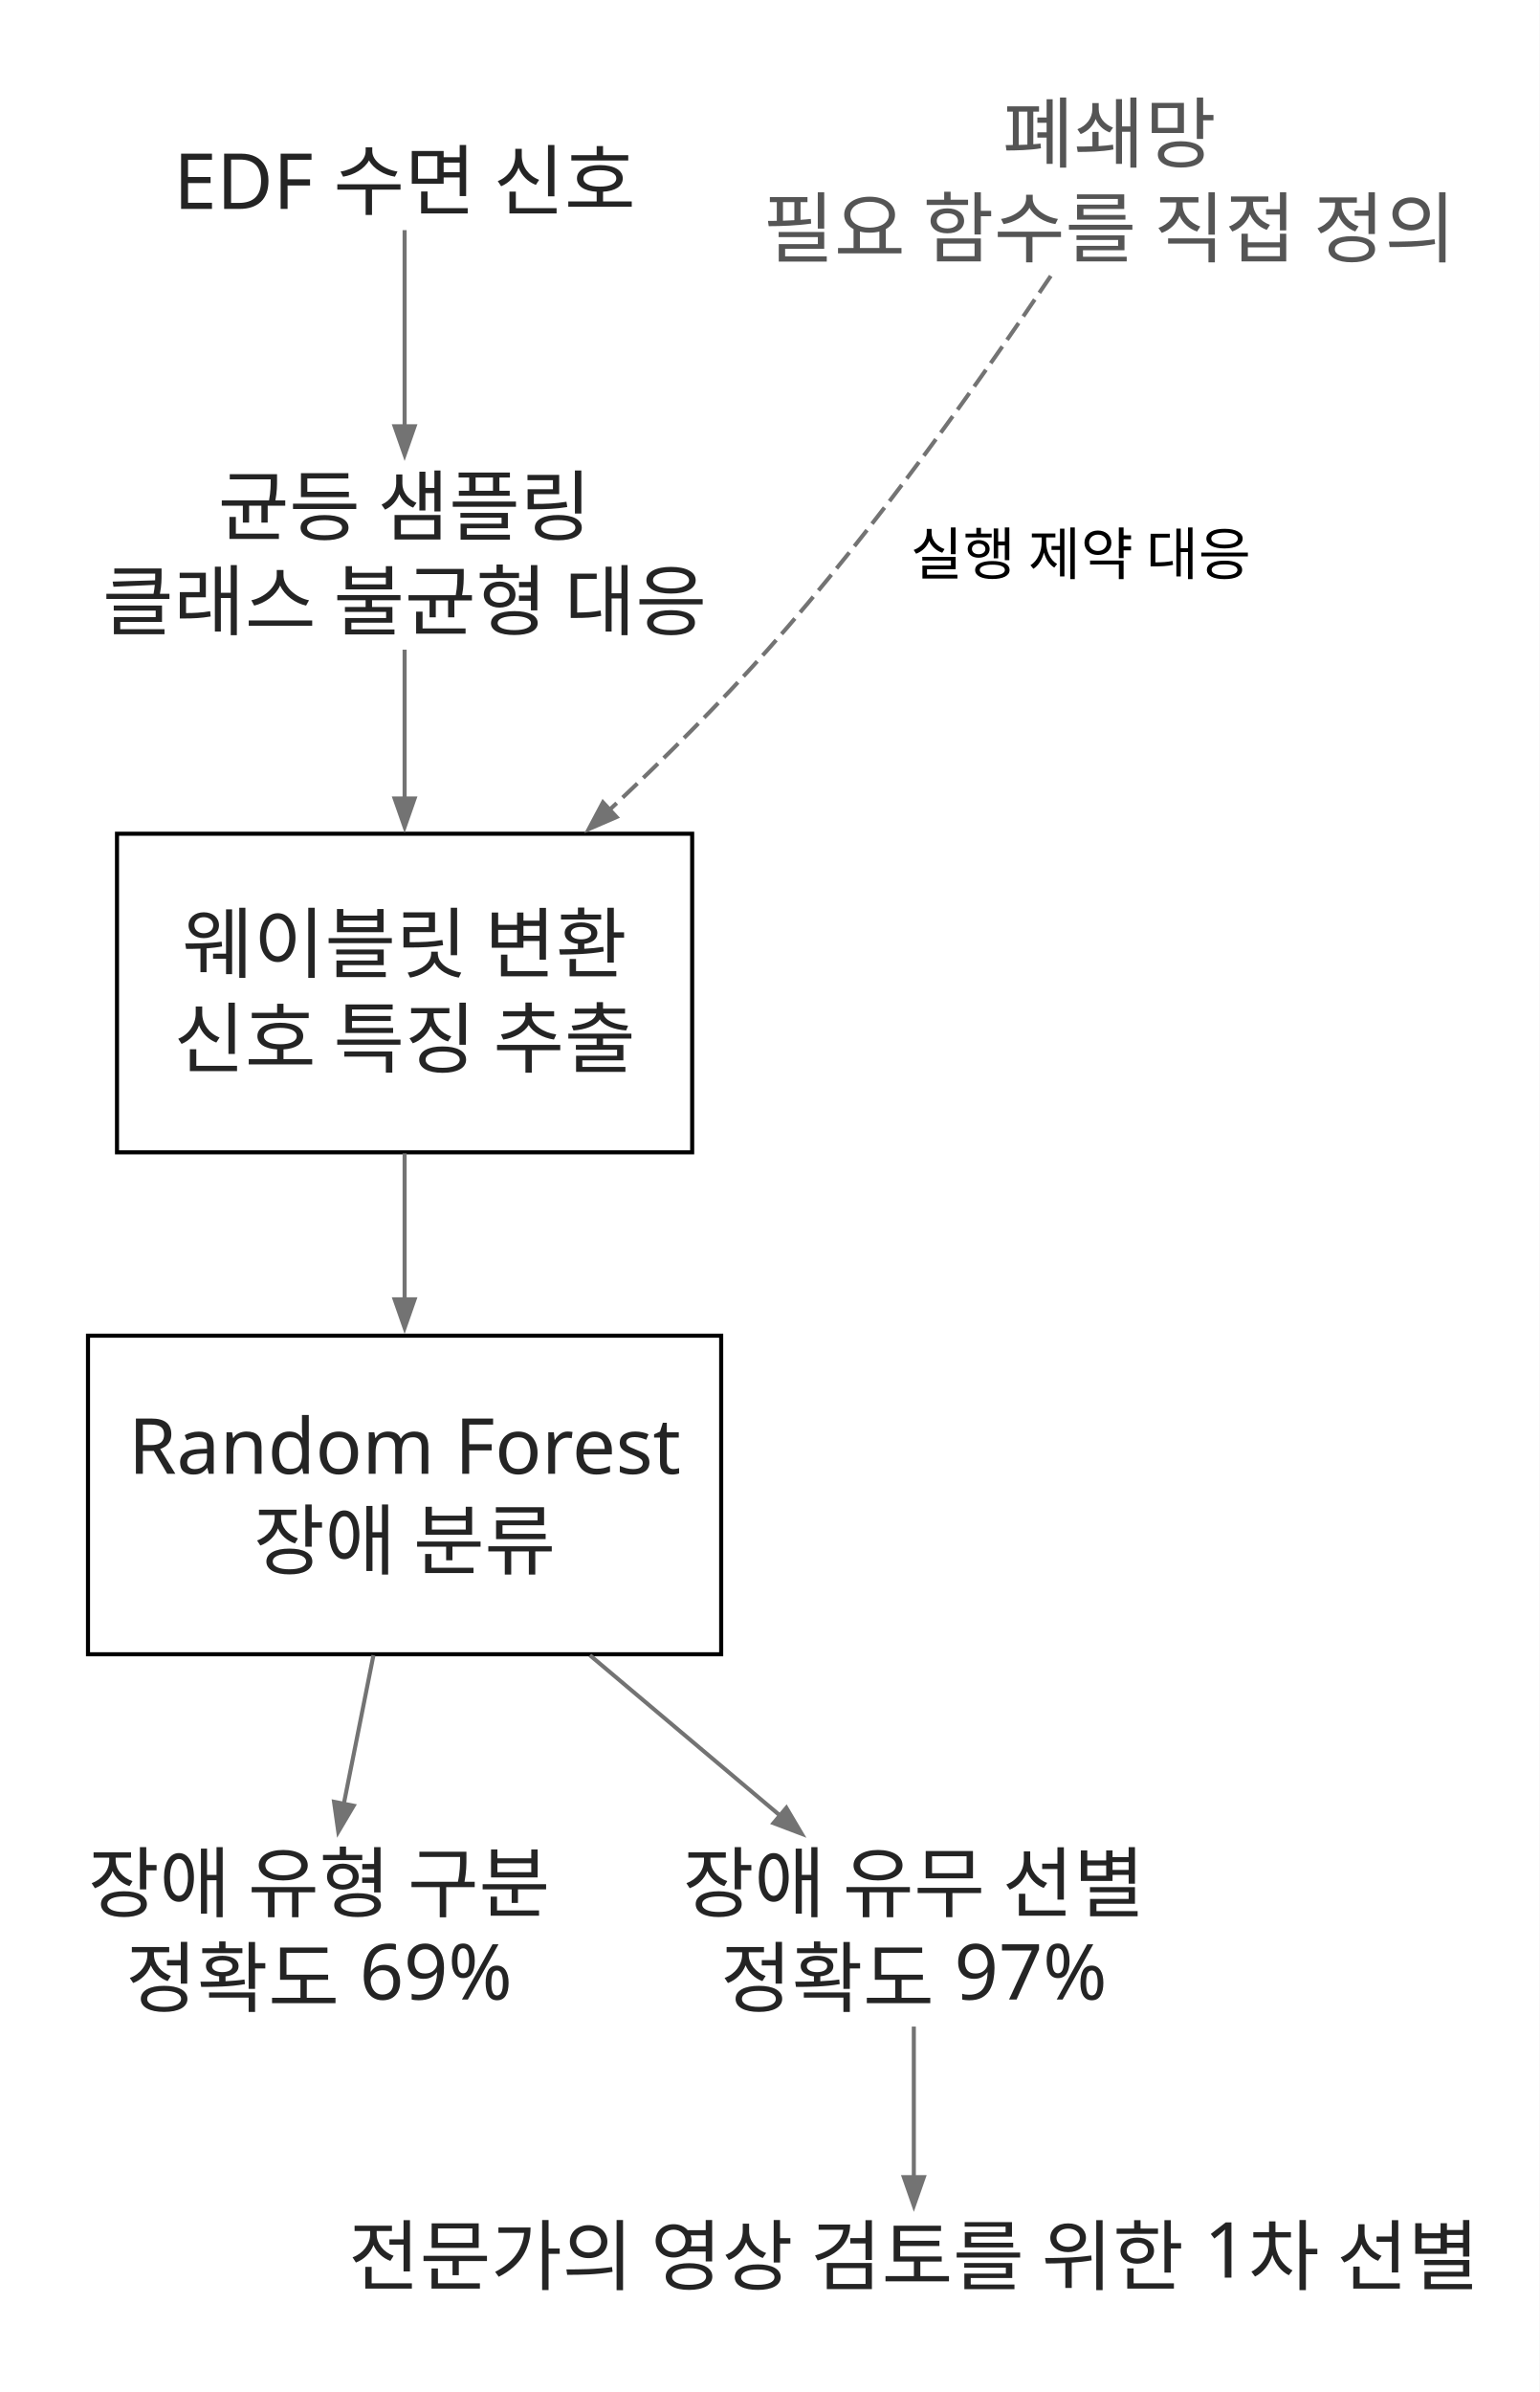
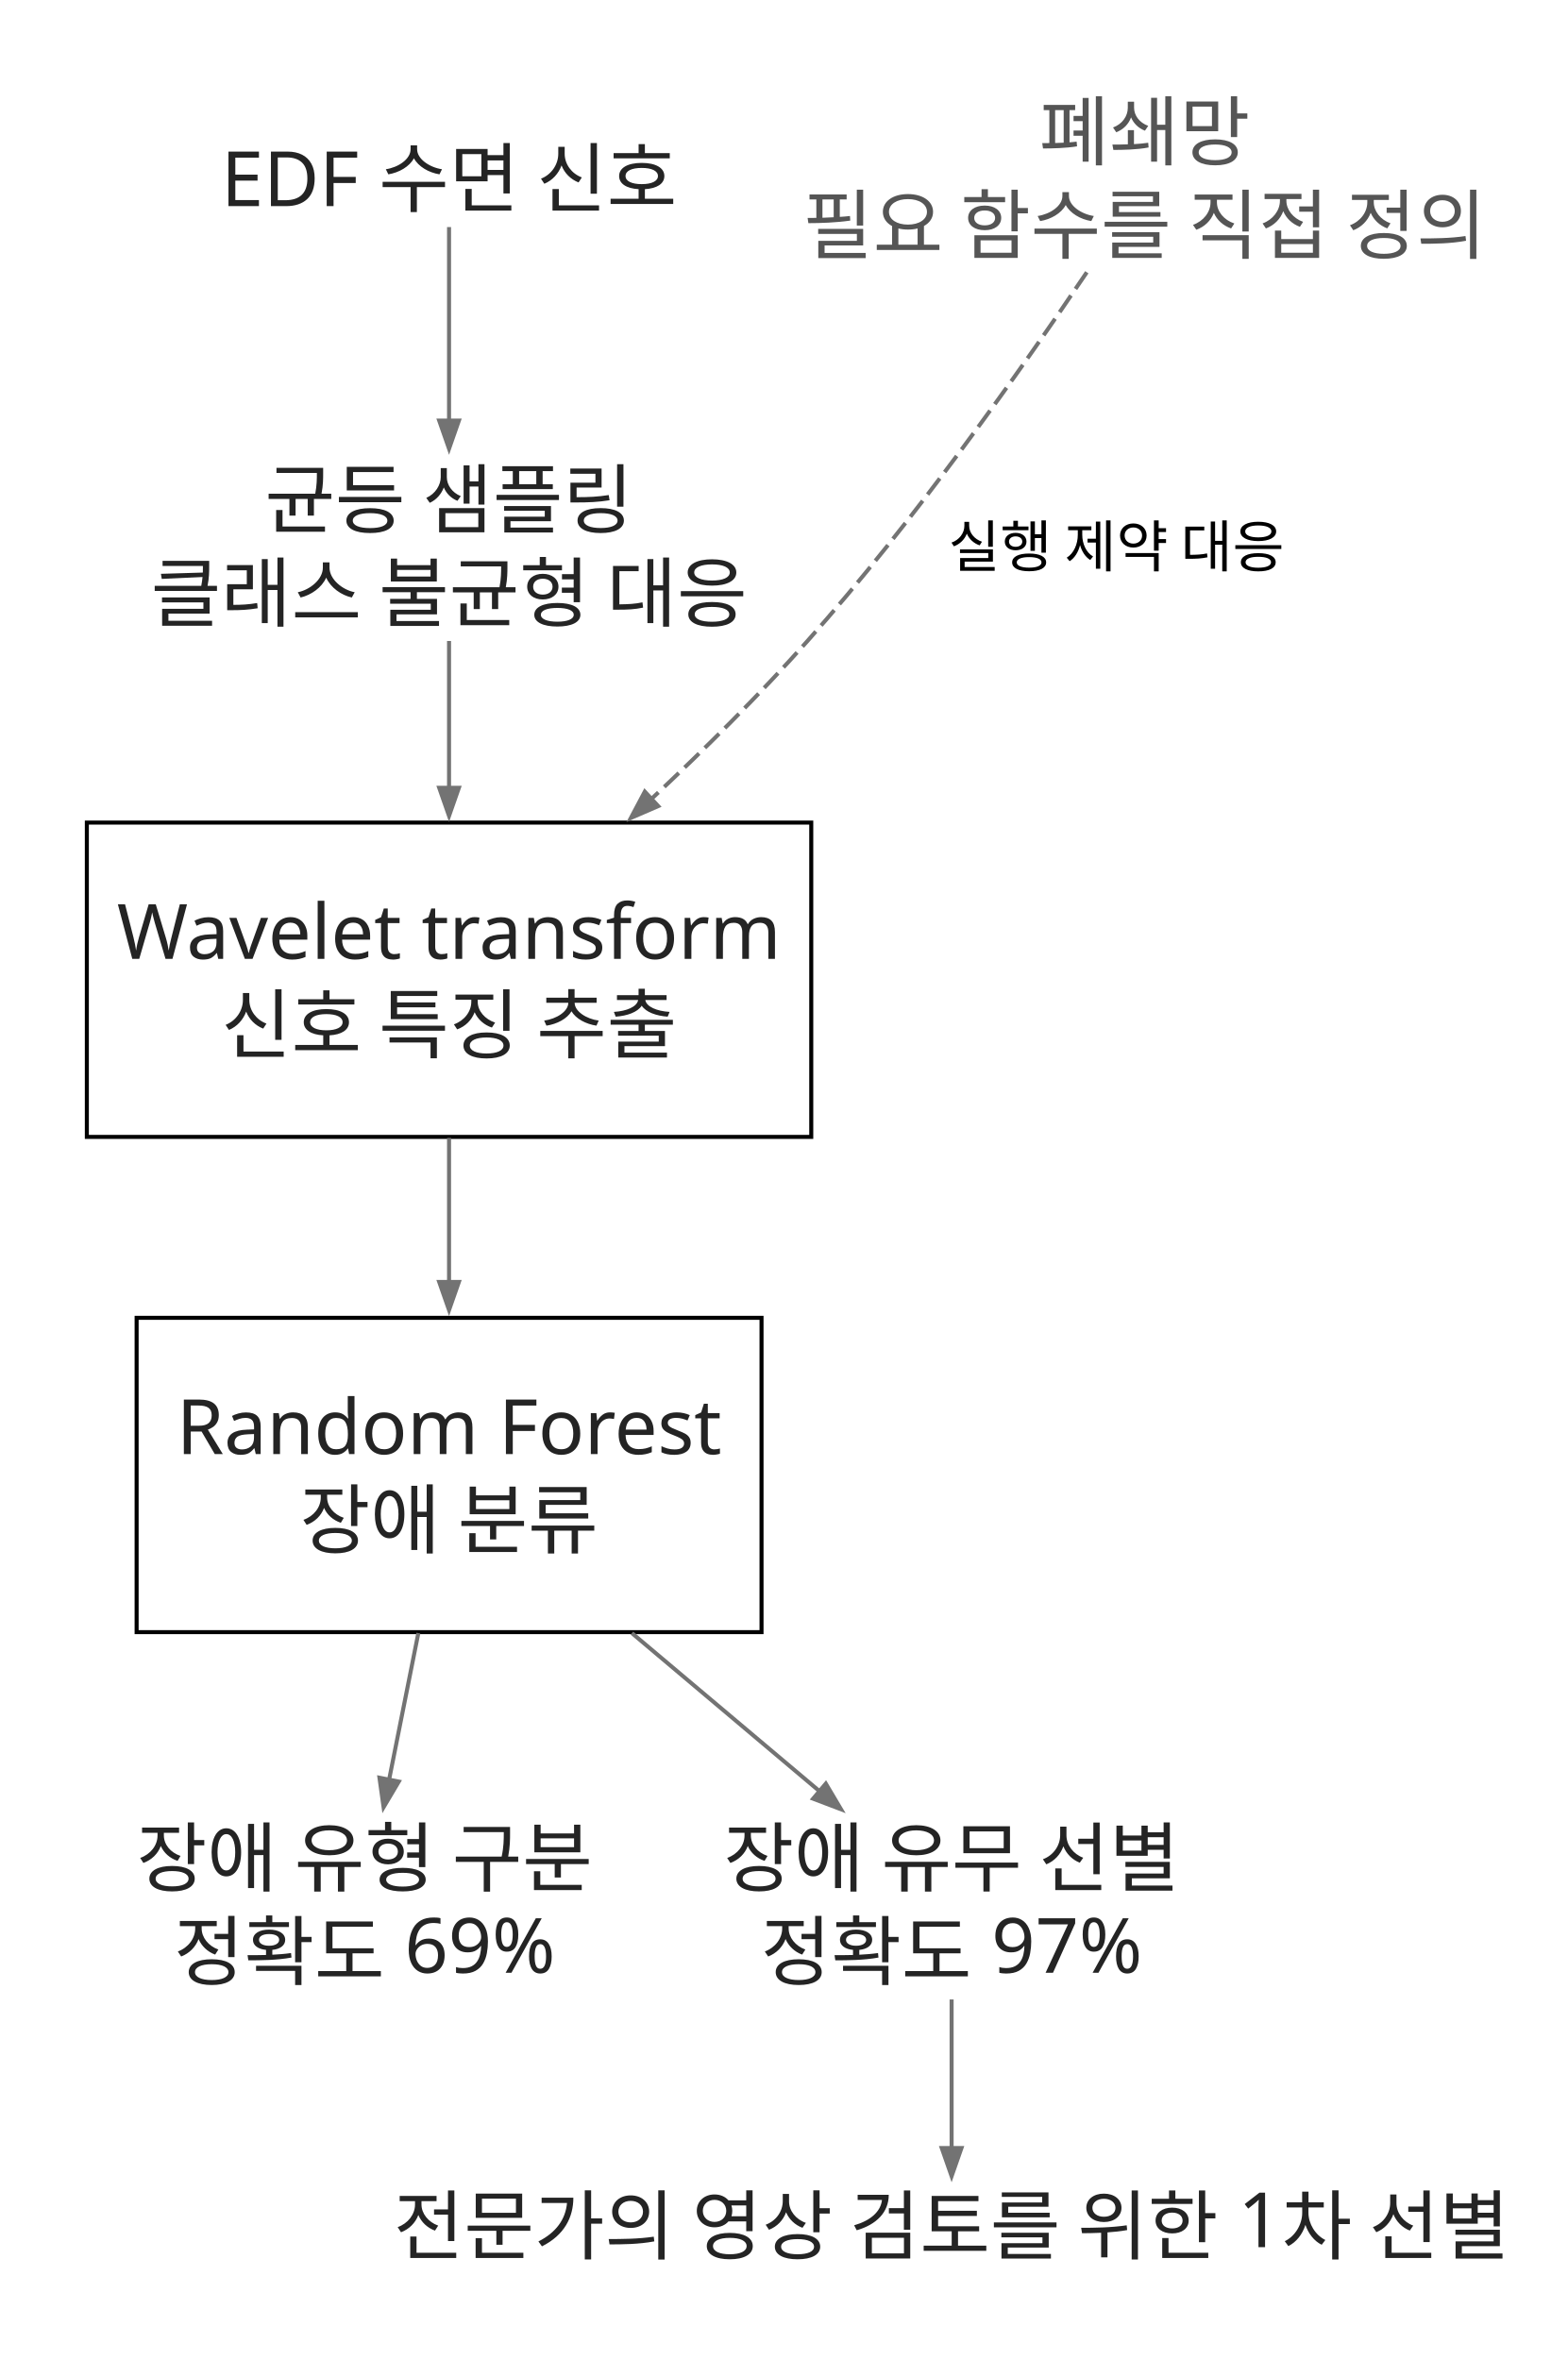
- <svg xmlns="http://www.w3.org/2000/svg" width="378pt" height="587pt" viewBox="0.00 0.00 378.00 587.00">
+ <svg xmlns="http://www.w3.org/2000/svg" width="390pt" height="587pt" viewBox="0.00 0.00 390.00 587.00">
  <g id="graph0" class="graph" transform="scale(1 1) rotate(0) translate(21.6 565.71)">
-     <polygon fill="white" stroke="none" points="-21.6,21.6 -21.6,-565.71 356.32,-565.71 356.32,21.6 -21.6,21.6" />
+     <polygon fill="white" stroke="none" points="-21.6,21.6 -21.6,-565.71 368.69,-565.71 368.69,21.6 -21.6,21.6" />
    <g id="node1" class="node">
-       <text xml:space="preserve" text-anchor="middle" x="77.72" y="-514.44" font-family="Apple SD Gothic Neo" font-size="19.00" fill="#242424">EDF 수면 신호</text>
+       <text xml:space="preserve" text-anchor="middle" x="90.09" y="-514.44" font-family="Apple SD Gothic Neo" font-size="19.00" fill="#242424">EDF 수면 신호</text>
    </g>
    <g id="node2" class="node">
-       <text xml:space="preserve" text-anchor="middle" x="77.72" y="-434.56" font-family="Apple SD Gothic Neo" font-size="19.00" fill="#242424">균등 샘플링</text>
-       <text xml:space="preserve" text-anchor="middle" x="77.72" y="-411.31" font-family="Apple SD Gothic Neo" font-size="19.00" fill="#242424">클래스 불균형 대응</text>
+       <text xml:space="preserve" text-anchor="middle" x="90.09" y="-434.56" font-family="Apple SD Gothic Neo" font-size="19.00" fill="#242424">균등 샘플링</text>
+       <text xml:space="preserve" text-anchor="middle" x="90.09" y="-411.31" font-family="Apple SD Gothic Neo" font-size="19.00" fill="#242424">클래스 불균형 대응</text>
    </g>
    <g id="edge1" class="edge">
-       <path fill="none" stroke="#737373" d="M77.72,-509.24C77.72,-497.41 77.72,-477.75 77.72,-461.01" />
-       <polygon fill="#737373" stroke="#737373" points="80.17,-461.1 77.72,-454.1 75.27,-461.1 80.17,-461.1" />
+       <path fill="none" stroke="#737373" d="M90.09,-509.24C90.09,-497.41 90.09,-477.75 90.09,-461.01" />
+       <polygon fill="#737373" stroke="#737373" points="92.54,-461.1 90.09,-454.1 87.64,-461.1 92.54,-461.1" />
    </g>
    <g id="node3" class="node">
-       <polygon fill="none" stroke="black" points="148.31,-361.11 7.12,-361.11 7.12,-282.93 148.31,-282.93 148.31,-361.11" />
-       <text xml:space="preserve" text-anchor="middle" x="77.72" y="-327.22" font-family="Apple SD Gothic Neo" font-size="19.00" fill="#242424">웨이블릿 변환</text>
-       <text xml:space="preserve" text-anchor="middle" x="77.72" y="-303.97" font-family="Apple SD Gothic Neo" font-size="19.00" fill="#242424">신호 특징 추출</text>
+       <polygon fill="none" stroke="black" points="180.18,-361.11 0,-361.11 0,-282.93 180.18,-282.93 180.18,-361.11" />
+       <text xml:space="preserve" text-anchor="middle" x="90.09" y="-327.22" font-family="Apple SD Gothic Neo" font-size="19.00" fill="#242424">Wavelet transform</text>
+       <text xml:space="preserve" text-anchor="middle" x="90.09" y="-303.97" font-family="Apple SD Gothic Neo" font-size="19.00" fill="#242424">신호 특징 추출</text>
    </g>
    <g id="edge2" class="edge">
-       <path fill="none" stroke="#737373" d="M77.72,-406.28C77.72,-395.59 77.72,-382.33 77.72,-369.55" />
-       <polygon fill="#737373" stroke="#737373" points="80.17,-369.77 77.72,-362.77 75.27,-369.77 80.17,-369.77" />
+       <path fill="none" stroke="#737373" d="M90.09,-406.28C90.09,-395.59 90.09,-382.33 90.09,-369.55" />
+       <polygon fill="#737373" stroke="#737373" points="92.54,-369.77 90.09,-362.77 87.64,-369.77 92.54,-369.77" />
    </g>
    <g id="node4" class="node">
-       <polygon fill="none" stroke="black" points="155.43,-237.93 0,-237.93 0,-159.75 155.43,-159.75 155.43,-237.93" />
-       <text xml:space="preserve" text-anchor="middle" x="77.72" y="-204.04" font-family="Apple SD Gothic Neo" font-size="19.00" fill="#242424">Random Forest</text>
-       <text xml:space="preserve" text-anchor="middle" x="77.72" y="-180.79" font-family="Apple SD Gothic Neo" font-size="19.00" fill="#242424">장애 분류</text>
+       <polygon fill="none" stroke="black" points="167.81,-237.93 12.38,-237.93 12.38,-159.75 167.81,-159.75 167.81,-237.93" />
+       <text xml:space="preserve" text-anchor="middle" x="90.09" y="-204.04" font-family="Apple SD Gothic Neo" font-size="19.00" fill="#242424">Random Forest</text>
+       <text xml:space="preserve" text-anchor="middle" x="90.09" y="-180.79" font-family="Apple SD Gothic Neo" font-size="19.00" fill="#242424">장애 분류</text>
    </g>
    <g id="edge3" class="edge">
-       <path fill="none" stroke="#737373" d="M77.72,-282.68C77.72,-271.3 77.72,-258.7 77.72,-246.83" />
-       <polygon fill="#737373" stroke="#737373" points="80.17,-246.86 77.72,-239.86 75.27,-246.86 80.17,-246.86" />
+       <path fill="none" stroke="#737373" d="M90.09,-282.68C90.09,-271.3 90.09,-258.7 90.09,-246.83" />
+       <polygon fill="#737373" stroke="#737373" points="92.54,-246.86 90.09,-239.86 87.64,-246.86 92.54,-246.86" />
    </g>
    <g id="node5" class="node">
-       <text xml:space="preserve" text-anchor="middle" x="56.72" y="-96.7" font-family="Apple SD Gothic Neo" font-size="19.00" fill="#242424">장애 유형 구분</text>
-       <text xml:space="preserve" text-anchor="middle" x="56.72" y="-73.45" font-family="Apple SD Gothic Neo" font-size="19.00" fill="#242424">정확도 69%</text>
+       <text xml:space="preserve" text-anchor="middle" x="69.09" y="-96.7" font-family="Apple SD Gothic Neo" font-size="19.00" fill="#242424">장애 유형 구분</text>
+       <text xml:space="preserve" text-anchor="middle" x="69.09" y="-73.45" font-family="Apple SD Gothic Neo" font-size="19.00" fill="#242424">정확도 69%</text>
    </g>
    <g id="edge4" class="edge">
-       <path fill="none" stroke="#737373" d="M70.07,-159.51C67.68,-147.51 65.07,-134.44 62.8,-123.05" />
-       <polygon fill="#737373" stroke="#737373" points="65.21,-122.58 61.44,-116.2 60.4,-123.54 65.21,-122.58" />
+       <path fill="none" stroke="#737373" d="M82.45,-159.51C80.06,-147.51 77.45,-134.44 75.18,-123.05" />
+       <polygon fill="#737373" stroke="#737373" points="77.59,-122.58 73.81,-116.2 72.78,-123.54 77.59,-122.58" />
    </g>
    <g id="node6" class="node">
-       <text xml:space="preserve" text-anchor="middle" x="202.72" y="-96.7" font-family="Apple SD Gothic Neo" font-size="19.00" fill="#242424">장애 유무 선별</text>
-       <text xml:space="preserve" text-anchor="middle" x="202.72" y="-73.45" font-family="Apple SD Gothic Neo" font-size="19.00" fill="#242424">정확도 97%</text>
+       <text xml:space="preserve" text-anchor="middle" x="215.09" y="-96.7" font-family="Apple SD Gothic Neo" font-size="19.00" fill="#242424">장애 유무 선별</text>
+       <text xml:space="preserve" text-anchor="middle" x="215.09" y="-73.45" font-family="Apple SD Gothic Neo" font-size="19.00" fill="#242424">정확도 97%</text>
    </g>
    <g id="edge5" class="edge">
-       <path fill="none" stroke="#737373" d="M123.2,-159.51C138.69,-146.45 155.7,-132.12 170,-120.07" />
-       <polygon fill="#737373" stroke="#737373" points="171.43,-122.07 175.2,-115.69 168.27,-118.32 171.43,-122.07" />
+       <path fill="none" stroke="#737373" d="M135.57,-159.51C151.07,-146.45 168.08,-132.12 182.37,-120.07" />
+       <polygon fill="#737373" stroke="#737373" points="183.8,-122.07 187.58,-115.69 180.64,-118.32 183.8,-122.07" />
    </g>
    <g id="node7" class="node">
-       <text xml:space="preserve" text-anchor="middle" x="202.72" y="-5.2" font-family="Apple SD Gothic Neo" font-size="19.00" fill="#242424">전문가의 영상 검토를 위한 1차 선별</text>
+       <text xml:space="preserve" text-anchor="middle" x="215.09" y="-5.2" font-family="Apple SD Gothic Neo" font-size="19.00" fill="#242424">전문가의 영상 검토를 위한 1차 선별</text>
    </g>
    <g id="edge6" class="edge">
-       <path fill="none" stroke="#737373" d="M202.72,-68.39C202.72,-56.61 202.72,-42.29 202.72,-31.11" />
-       <polygon fill="#737373" stroke="#737373" points="205.17,-31.43 202.72,-24.43 200.27,-31.43 205.17,-31.43" />
+       <path fill="none" stroke="#737373" d="M215.09,-68.39C215.09,-56.61 215.09,-42.29 215.09,-31.11" />
+       <polygon fill="#737373" stroke="#737373" points="217.54,-31.43 215.09,-24.43 212.64,-31.43 217.54,-31.43" />
    </g>
    <g id="node8" class="node">
-       <text xml:space="preserve" text-anchor="middle" x="250.72" y="-526.06" font-family="Apple SD Gothic Neo" font-size="19.00" fill="#555555">폐쇄망</text>
-       <text xml:space="preserve" text-anchor="middle" x="250.72" y="-502.81" font-family="Apple SD Gothic Neo" font-size="19.00" fill="#555555">필요 함수를 직접 정의</text>
+       <text xml:space="preserve" text-anchor="middle" x="263.09" y="-526.06" font-family="Apple SD Gothic Neo" font-size="19.00" fill="#555555">폐쇄망</text>
+       <text xml:space="preserve" text-anchor="middle" x="263.09" y="-502.81" font-family="Apple SD Gothic Neo" font-size="19.00" fill="#555555">필요 함수를 직접 정의</text>
    </g>
    <g id="edge7" class="edge">
-       <path fill="none" stroke="#737373" stroke-dasharray="5,2" d="M236.34,-497.99C220.44,-474.4 193.5,-436.17 166.72,-406.11 154.76,-392.7 140.94,-379.03 127.8,-366.76" />
-       <polygon fill="#737373" stroke="#737373" points="129.74,-365.21 122.93,-362.26 126.41,-368.81 129.74,-365.21" />
-       <text xml:space="preserve" text-anchor="middle" x="243.68" y="-424.69" font-family="Apple SD Gothic Neo" font-size="14.00">실행 제약 대응</text>
+       <path fill="none" stroke="#737373" stroke-dasharray="5,2" d="M248.72,-497.99C232.82,-474.4 205.88,-436.17 179.09,-406.11 167.14,-392.7 153.31,-379.03 140.18,-366.76" />
+       <polygon fill="#737373" stroke="#737373" points="142.11,-365.21 135.31,-362.26 138.78,-368.81 142.11,-365.21" />
+       <text xml:space="preserve" text-anchor="middle" x="256.06" y="-424.69" font-family="Apple SD Gothic Neo" font-size="14.00">실행 제약 대응</text>
    </g>
  </g>
</svg>
